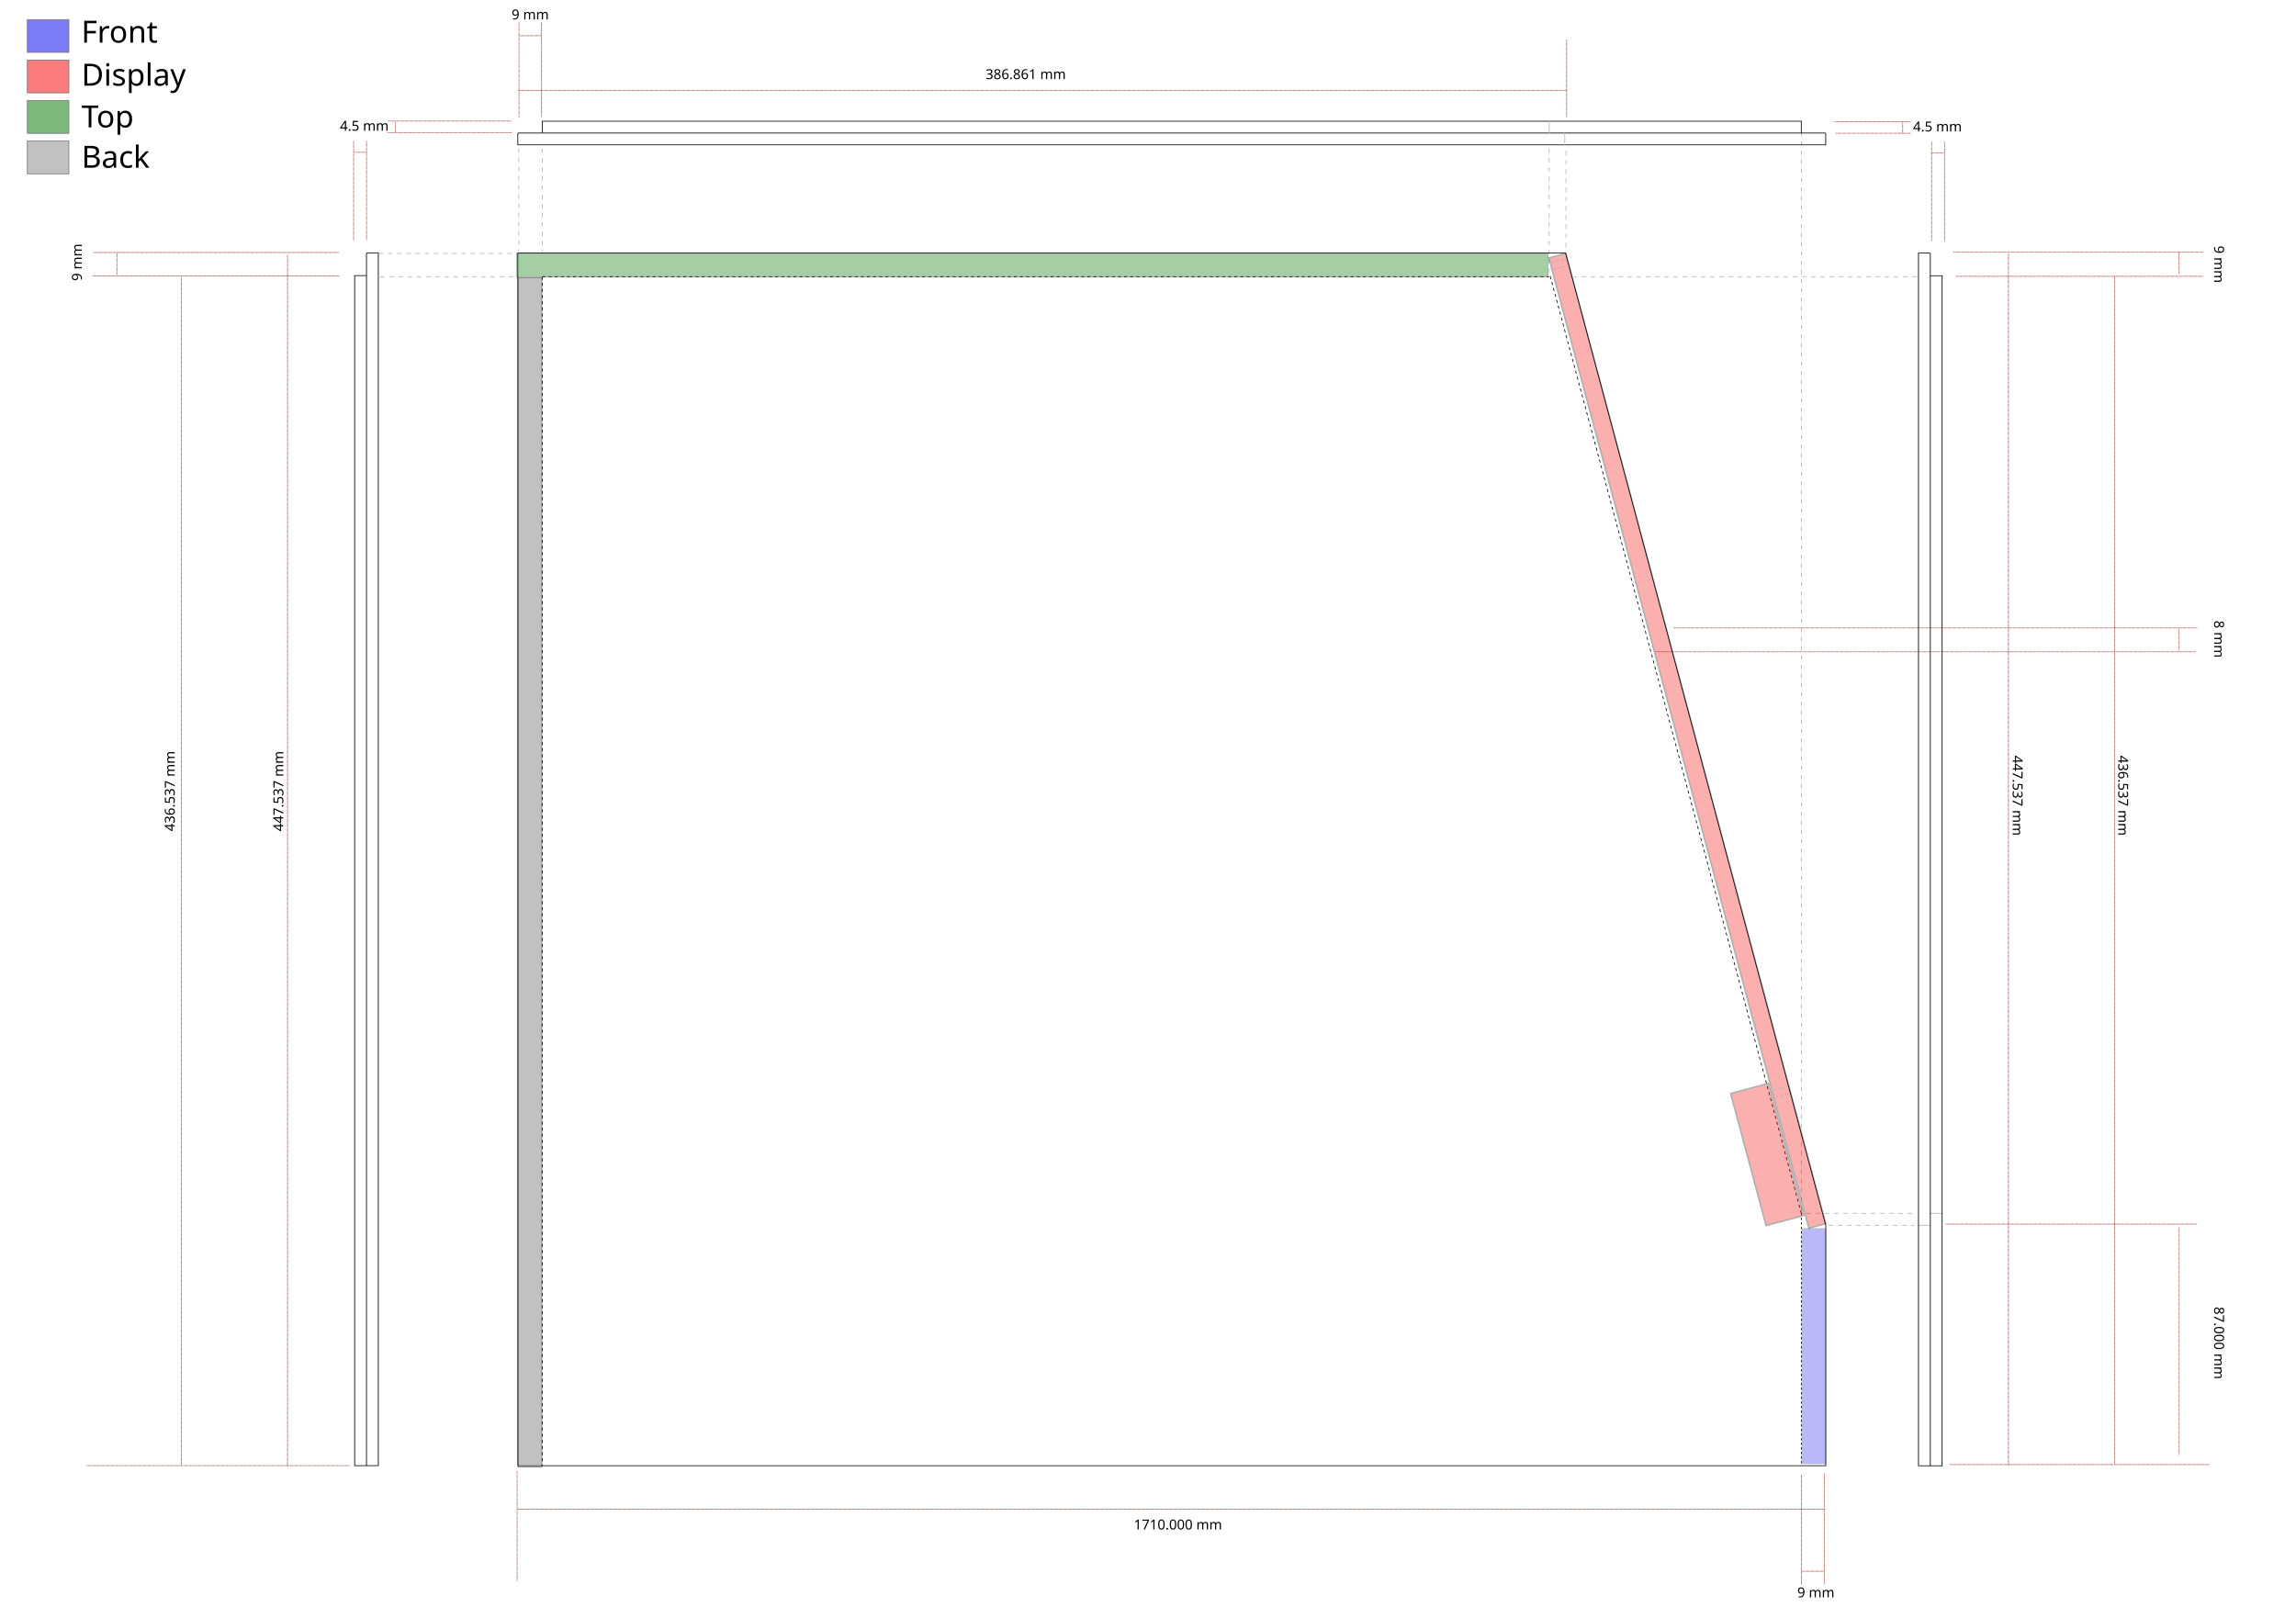
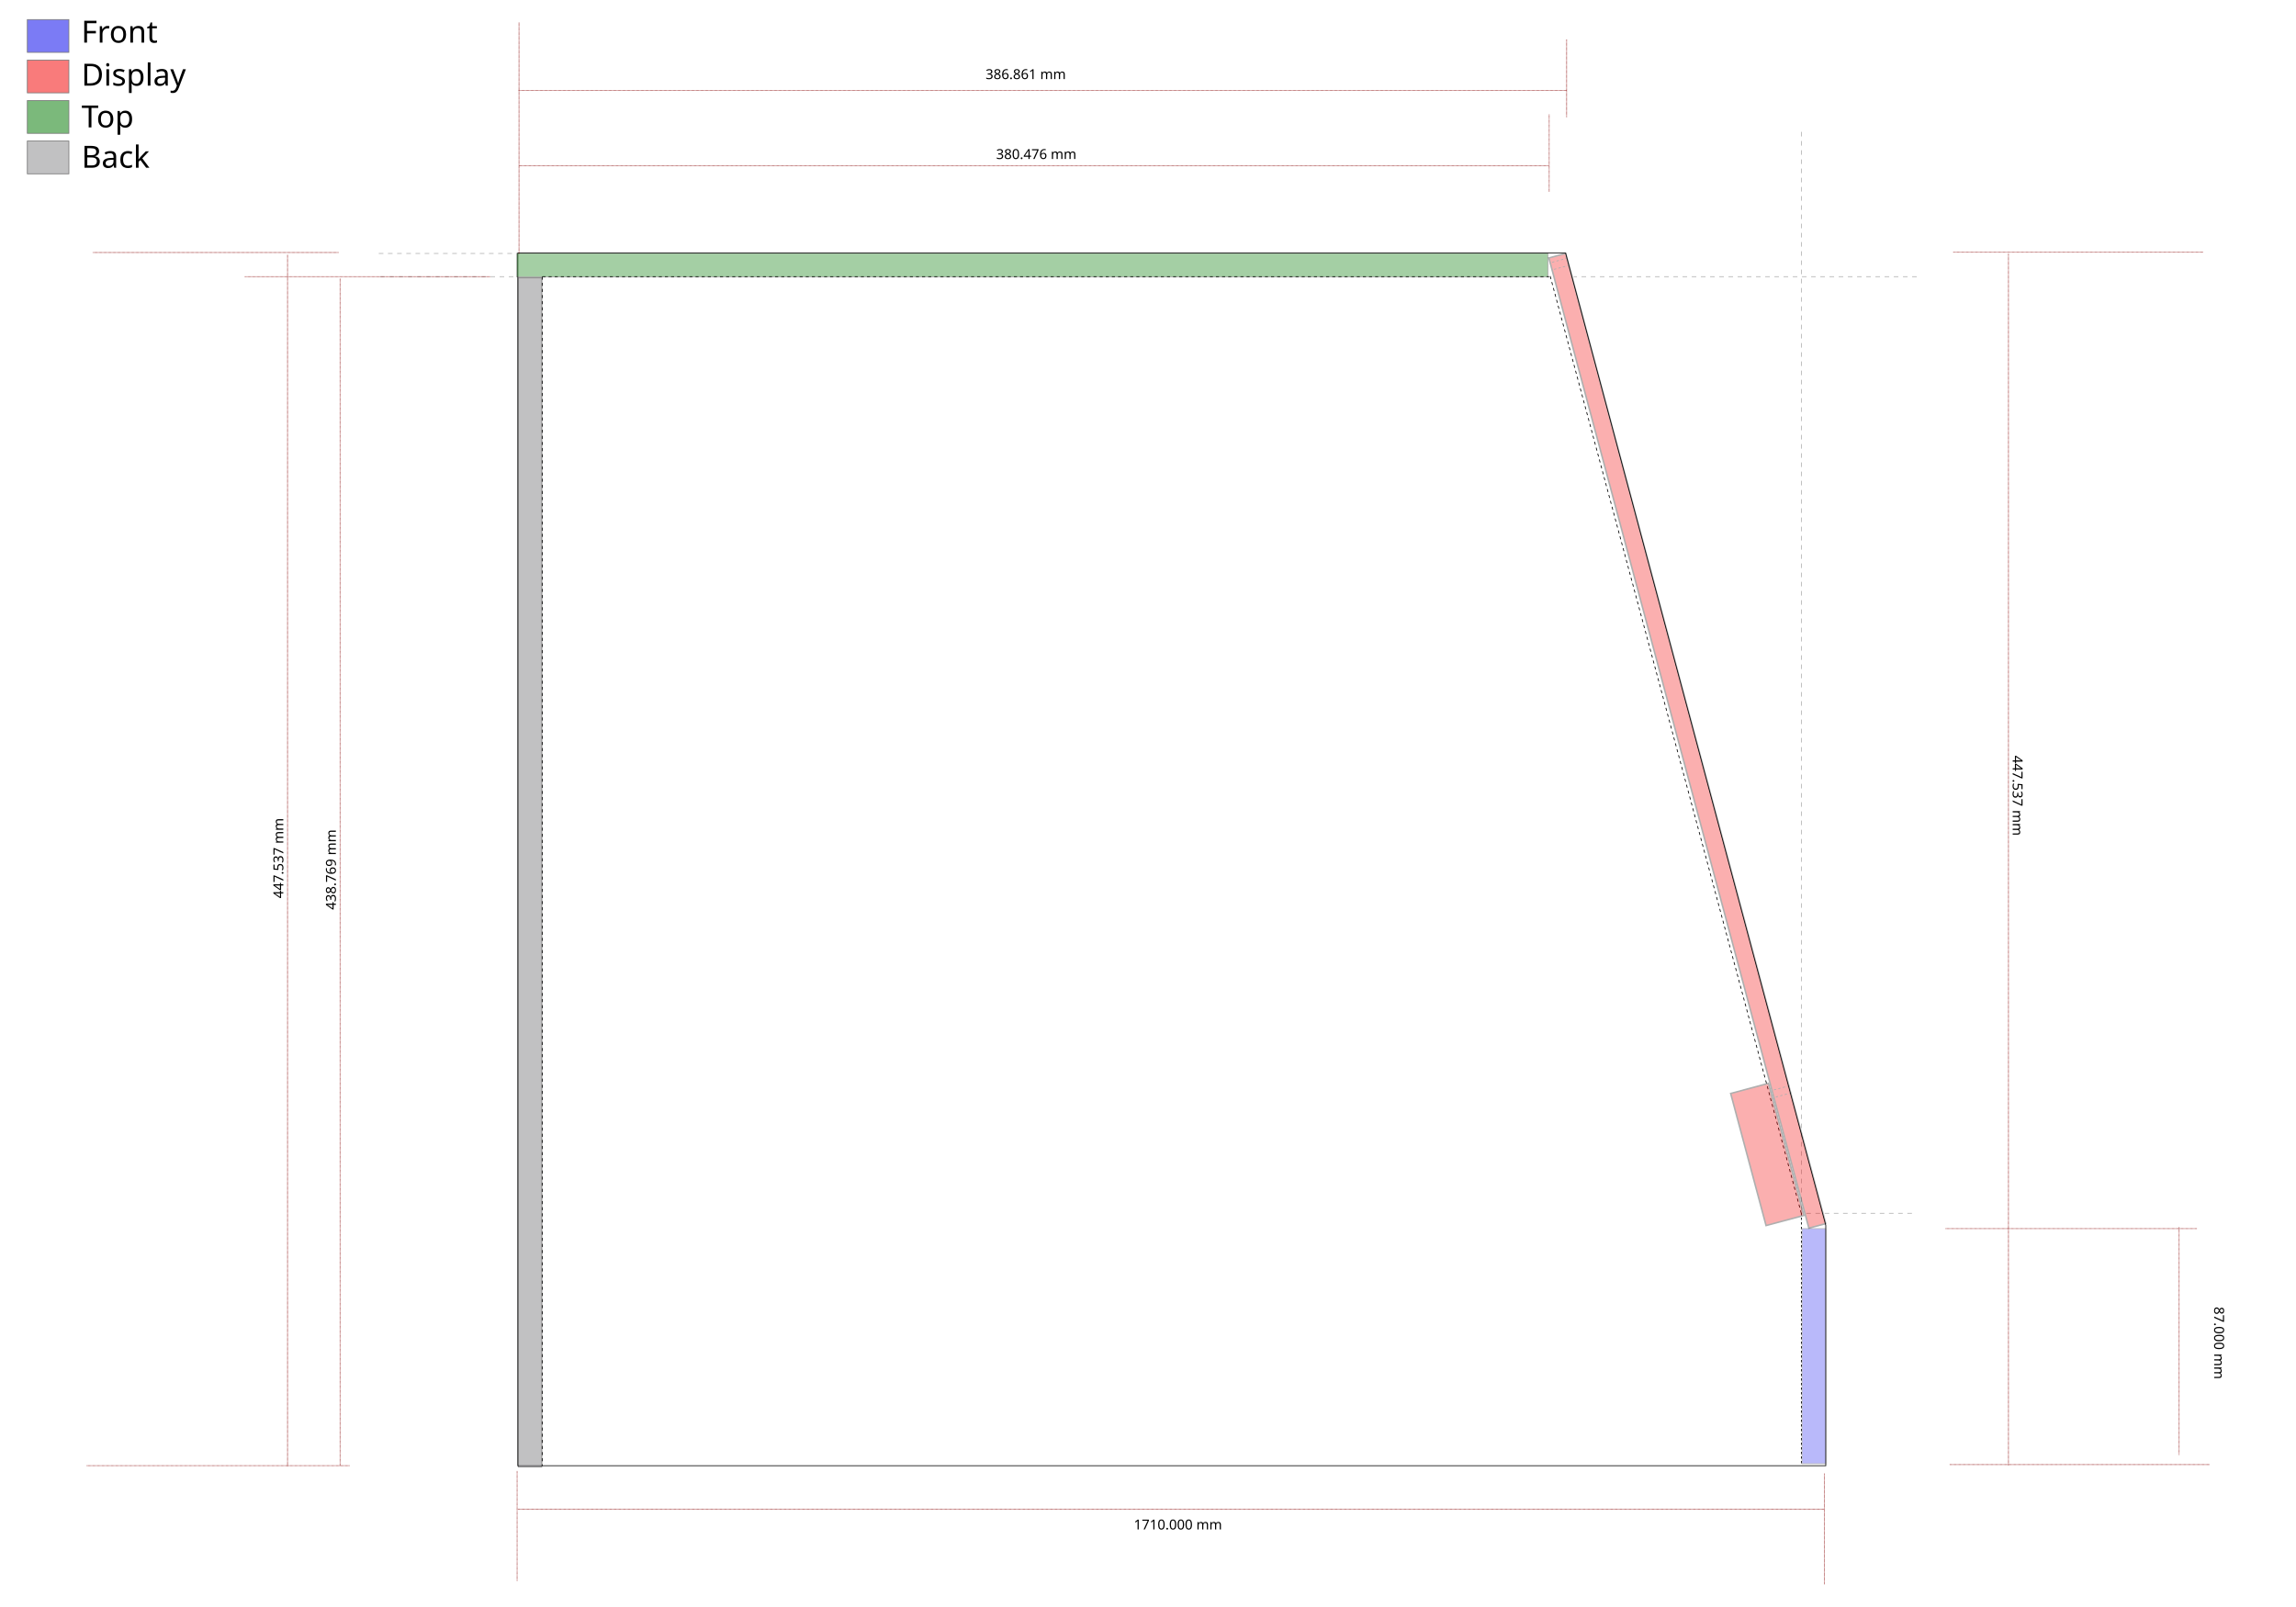
<svg xmlns="http://www.w3.org/2000/svg" width="3000" height="2100" id="svg2" version="1.1">
  <defs id="defs4" />
  <g id="layer1" transform="translate(462.1748,1137.92)">
    <path style="fill:none;stroke:#b3b3b3;stroke-width:1;stroke-linecap:butt;stroke-linejoin:miter;stroke-miterlimit:4;stroke-opacity:1;stroke-dasharray:6, 6;stroke-dashoffset:0" d="m 1891.523,-965.617 0,1411.888" id="path3864-3" />
-     <g id="g4089" transform="translate(462.9112,-184.0195)">
-       <path id="path3884-4" d="m -248.498,-780.055 1708.922,0" style="fill:none;stroke:#000000;stroke-width:1px;stroke-linecap:butt;stroke-linejoin:miter;stroke-opacity:1" />
-       <path id="rect3862-9-5-1" d="m 1428.531,-780.536 0,-14.961 -1645.125,0 0,14.961 m -31.906,0.999 0,14.93 1708.938,0 0,-14.93" style="fill:none;stroke:#000000;stroke-width:1;stroke-linecap:round;stroke-miterlimit:4;stroke-opacity:1;stroke-dasharray:none;stroke-dashoffset:0" />
-     </g>
-     <path style="fill:none;stroke:#b3b3b3;stroke-width:1;stroke-linecap:butt;stroke-linejoin:miter;stroke-miterlimit:4;stroke-opacity:1;stroke-dasharray:6, 6;stroke-dashoffset:0" d="m 1562.003,-943.38 0,165.126" id="path3864-3-3" />
-     <path style="fill:none;stroke:#b3b3b3;stroke-width:1px;stroke-linecap:butt;stroke-linejoin:miter;stroke-opacity:1" d="m 1562.003,-963.705 0,-16.683" id="path3888-3" />
-     <path style="fill:none;stroke:#b3b3b3;stroke-width:1;stroke-linecap:butt;stroke-linejoin:miter;stroke-miterlimit:4;stroke-opacity:1;stroke-dasharray:6, 6;stroke-dashoffset:0" d="m 246.306,-943.38 0,134.17" id="path3864-3-3-4" />
    <path style="fill:none;stroke:#000000;stroke-width:1;stroke-miterlimit:4" d="m 214.414,-807.201 1369.01,0 339.99,1270.604 0,314.026 -1709,0 z" id="rect3010" />
    <path style="fill:none;stroke:#000000;stroke-width:1;stroke-linecap:butt;stroke-linejoin:miter;stroke-miterlimit:4;stroke-opacity:1;stroke-dasharray:4, 4;stroke-dashoffset:0" d="m 246.615,-776.384 1315.388,0" id="path3793" />
    <path style="fill:none;stroke:#000000;stroke-width:1;stroke-linecap:butt;stroke-linejoin:miter;stroke-miterlimit:4;stroke-opacity:1;stroke-dasharray:4, 4;stroke-dashoffset:0" d="M 1563.353,-777.025 1892.196,450.441" id="path3793-5" />
    <path style="fill:none;stroke:#000000;stroke-width:1;stroke-linecap:butt;stroke-linejoin:miter;stroke-miterlimit:4;stroke-opacity:1;stroke-dasharray:3, 3;stroke-dashoffset:0" d="m 1891.523,447.271 0,330" id="path3864" />
-     <path style="fill:none;stroke:#b3b3b3;stroke-width:1px;stroke-linecap:butt;stroke-linejoin:miter;stroke-opacity:1" d="m 2044.563,463.307 16.086,0" id="path3886" />
-     <path style="fill:none;stroke:#b3b3b3;stroke-width:1px;stroke-linecap:butt;stroke-linejoin:miter;stroke-opacity:1" d="m 2059.802,447.628 16.683,0" id="path3888" />
    <path style="fill:none;stroke:#b3b3b3;stroke-width:1;stroke-linecap:butt;stroke-linejoin:miter;stroke-miterlimit:4;stroke-opacity:1;stroke-dasharray:6, 6;stroke-dashoffset:0" d="m 1897.981,447.628 141.177,0" id="path3888-2" />
-     <path style="fill:none;stroke:#b3b3b3;stroke-width:1;stroke-linecap:butt;stroke-linejoin:miter;stroke-miterlimit:4;stroke-opacity:1;stroke-dasharray:6, 6;stroke-dashoffset:0" d="m 1927.207,463.307 111.952,0" id="path3888-2-7" />
-     <g transform="matrix(0,-0.9273049,-1,0,1279.957,547.0689)" id="g4089-1">
-       <path id="path3884-4-3" d="m -248.498,-780.055 1708.922,0" style="fill:none;stroke:#000000;stroke-width:1.038px;stroke-linecap:butt;stroke-linejoin:miter;stroke-opacity:1" />
-       <path id="rect3862-9-5-1-8" d="m 1428.531,-780.536 0,-14.961 -1677.092,0 0.06,15.96 0,14.93 1708.938,0 0,-14.93" style="fill:none;stroke:#000000;stroke-width:1.038;stroke-linecap:round;stroke-miterlimit:4;stroke-opacity:1;stroke-dasharray:none;stroke-dashoffset:0" />
-     </g>
    <path style="fill:none;stroke:#b3b3b3;stroke-width:1;stroke-linecap:butt;stroke-linejoin:miter;stroke-miterlimit:4;stroke-opacity:1;stroke-dasharray:6, 6;stroke-dashoffset:0" d="m 2042.282,-776.384 -448.321,0" id="path3864-3-3-7" />
    <path style="fill:none;stroke:#000000;stroke-width:1;stroke-linecap:butt;stroke-linejoin:miter;stroke-miterlimit:4;stroke-opacity:1;stroke-dasharray:4, 4;stroke-dashoffset:0" d="m 246.302,-776.384 0,1553.693" id="path3793-6" />
-     <g transform="matrix(0,-0.9273049,1,0,796.7328,546.9376)" id="g4089-1-7">
-       <path id="path3884-4-3-9" d="m -248.498,-780.055 1708.922,0" style="fill:none;stroke:#000000;stroke-width:1.038px;stroke-linecap:butt;stroke-linejoin:miter;stroke-opacity:1" />
-       <path id="rect3862-9-5-1-8-3" d="m 1428.531,-780.536 0,-14.961 -1677.092,0 0.06,15.96 0,14.93 1708.938,0 0,-14.93" style="fill:none;stroke:#000000;stroke-width:1.038;stroke-linecap:round;stroke-miterlimit:4;stroke-opacity:1;stroke-dasharray:none;stroke-dashoffset:0" />
-     </g>
    <path style="fill:#808000;stroke:#860000;stroke-width:1;stroke-linecap:butt;stroke-linejoin:miter;stroke-miterlimit:4;stroke-opacity:1;stroke-dasharray:0.5, 0.5;stroke-dashoffset:0" d="m -5.478,777.347 c -343.83,0 -343.83,0 -343.83,0" id="path3044-1" />
    <path style="fill:#808000;stroke:#860000;stroke-width:1;stroke-linecap:butt;stroke-linejoin:miter;stroke-miterlimit:4;stroke-opacity:1;stroke-dasharray:0.5, 0.5;stroke-dashoffset:0" d="m -86.463,778.093 c 0,-1583.276 0,-1583.276 0,-1583.276" id="path3044-1-7" />
-     <text xml:space="preserve" style="font-size:18px;font-style:normal;font-weight:normal;line-height:125%;letter-spacing:0px;word-spacing:0px;fill:#000000;fill-opacity:1;stroke:none;font-family:Sans;-inkscape-font-specification:Sans" x="51.56" y="-92.013" id="text3852" transform="matrix(0,-1,1,0,0,0)">
-       <tspan id="tspan3854" x="51.56" y="-92.013">447.537 mm</tspan>
+     <text xml:space="preserve" style="font-size:18px;font-style:normal;font-weight:normal;line-height:125%;letter-spacing:0px;word-spacing:0px;fill:#000000;fill-opacity:1;stroke:none;font-family:Sans;-inkscape-font-specification:Sans" x="-36.043" y="-92.013" id="text3852" transform="matrix(0,-1,1,0,0,0)">
+       <tspan id="tspan3854" x="-36.043" y="-92.013">447.537 mm</tspan>
    </text>
    <path style="fill:none;stroke:#b3b3b3;stroke-width:1;stroke-linecap:butt;stroke-linejoin:miter;stroke-miterlimit:4;stroke-opacity:1;stroke-dasharray:6, 6;stroke-dashoffset:0" d="m 208.618,-776.384 -174.426,0" id="path3864-3-3-4-1" />
    <path style="fill:#808000;stroke:#860000;stroke-width:1;stroke-linecap:butt;stroke-linejoin:miter;stroke-miterlimit:4;stroke-opacity:1;stroke-dasharray:0.5, 0.5;stroke-dashoffset:0" d="m -20.007,-807.949 c -321.084,0 -321.084,0 -321.084,0" id="path3044" />
-     <path style="fill:#808000;stroke:#860000;stroke-width:1;stroke-linecap:butt;stroke-linejoin:miter;stroke-miterlimit:4;stroke-opacity:1;stroke-dasharray:0.5, 0.5;stroke-dashoffset:0" d="m -19.32,-777.433 c -321.463,0 -321.463,0 -321.463,0" id="path3044-4" />
-     <path style="fill:#808000;stroke:#860000;stroke-width:1;stroke-linecap:butt;stroke-linejoin:miter;stroke-miterlimit:4;stroke-opacity:1;stroke-dasharray:0.5, 0.5;stroke-dashoffset:0" d="m -309.426,-778.951 c 0,-28.325 0,-28.325 0,-28.325" id="path3044-0" />
-     <text xml:space="preserve" style="font-size:18px;font-style:normal;font-weight:normal;line-height:125%;letter-spacing:0px;word-spacing:0px;fill:#000000;fill-opacity:1;stroke:none;font-family:Sans;-inkscape-font-specification:Sans" x="770.811" y="-355.289" id="text3952" transform="matrix(0,-1,1,0,0,0)">
-       <tspan id="tspan3954" x="770.811" y="-355.289">9 mm</tspan>
-     </text>
-     <path style="fill:#000386;fill-opacity:1;stroke:#860000;stroke-width:1;stroke-linecap:butt;stroke-linejoin:miter;stroke-miterlimit:4;stroke-opacity:1;stroke-dasharray:0.5, 0.5;stroke-dashoffset:0" d="m 245.393,-985.269 c 0,-123.571 0,-123.571 0,-123.571" id="path3044-2" />
-     <path style="fill:#808000;stroke:#860000;stroke-width:1;stroke-linecap:butt;stroke-linejoin:miter;stroke-miterlimit:4;stroke-opacity:1;stroke-dasharray:0.5, 0.5;stroke-dashoffset:0" d="m 215.969,-984.213 c 0,-124.529 0,-124.529 0,-124.529" id="path3044-4-4" />
-     <path style="fill:#808000;stroke:#860000;stroke-width:1;stroke-linecap:butt;stroke-linejoin:miter;stroke-miterlimit:4;stroke-opacity:1;stroke-dasharray:0.5, 0.5;stroke-dashoffset:0" d="m 216.416,-1091.222 c 28.325,0 28.325,0 28.325,0" id="path3044-0-5" />
-     <text xml:space="preserve" style="font-size:18px;font-style:normal;font-weight:normal;line-height:125%;letter-spacing:0px;word-spacing:0px;fill:#000000;fill-opacity:1;stroke:none;font-family:Sans;-inkscape-font-specification:Sans" x="206.305" y="-1112.568" id="text3952-5">
-       <tspan id="tspan3954-1" x="206.305" y="-1112.568">9 mm</tspan>
-     </text>
-     <path style="fill:none;stroke:#860000;stroke-width:1;stroke-miterlimit:4;stroke-opacity:1;stroke-dasharray:0.5, 0.5;stroke-dashoffset:0" d="m -0.14,-823.87 0,-130.079" id="path4232" />
-     <path style="fill:none;stroke:#860000;stroke-width:1;stroke-miterlimit:4;stroke-opacity:1;stroke-dasharray:0.5, 0.5;stroke-dashoffset:0" d="m 16.771,-824.138 0,-129.613" id="path4232-8" />
-     <path style="fill:none;stroke:#860000;stroke-width:1;stroke-miterlimit:4;stroke-opacity:1;stroke-dasharray:0.5, 0.5;stroke-dashoffset:0" d="m 206.314,-964.719 -162.383,0 0,0" id="path4256" />
-     <path style="fill:none;stroke:#860000;stroke-width:1;stroke-miterlimit:4;stroke-opacity:1;stroke-dasharray:0.5, 0.5;stroke-dashoffset:0" d="m 205.672,-979.719 -161.287,0" id="path4258" />
-     <path style="fill:#808000;stroke:#860000;stroke-width:1;stroke-linecap:butt;stroke-linejoin:miter;stroke-miterlimit:4;stroke-opacity:1;stroke-dasharray:0.5, 0.5;stroke-dashoffset:0" d="m 0.655,-938.868 c 16.189,0 16.189,0 16.189,0" id="path3044-0-5-5" />
-     <path style="fill:#808000;stroke:#860000;stroke-width:1;stroke-linecap:butt;stroke-linejoin:miter;stroke-miterlimit:4;stroke-opacity:1;stroke-dasharray:0.5, 0.5;stroke-dashoffset:0" d="m 54.597,-978.593 c 0,13.727 0,13.727 0,13.727" id="path3044-0-5-5-7" />
-     <text xml:space="preserve" style="font-size:18px;font-style:normal;font-weight:normal;line-height:125%;letter-spacing:0px;word-spacing:0px;fill:#000000;fill-opacity:1;stroke:none;font-family:Sans;-inkscape-font-specification:Sans" x="-18.051" y="-967.106" id="text3952-5-6">
-       <tspan id="tspan3954-1-1" x="-18.051" y="-967.106">4.5 mm</tspan>
-     </text>
-     <path style="fill:#808000;stroke:#860000;stroke-width:1;stroke-linecap:butt;stroke-linejoin:miter;stroke-miterlimit:4;stroke-opacity:1;stroke-dasharray:0.5, 0.5;stroke-dashoffset:0" d="m -225.14,776.222 c 0,-1552.232 0,-1552.232 0,-1552.232" id="path3044-1-7-8" />
-     <text xml:space="preserve" style="font-size:18px;font-style:normal;font-weight:normal;line-height:125%;letter-spacing:0px;word-spacing:0px;fill:#000000;fill-opacity:1;stroke:none;font-family:Sans;-inkscape-font-specification:Sans" x="51.56" y="-233.928" id="text3852-9" transform="matrix(0,-1,1,0,0,0)">
-       <tspan id="tspan3854-2" x="51.56" y="-233.928">436.537 mm</tspan>
-     </text>
+     <path style="fill:#808000;stroke:#860000;stroke-width:1;stroke-linecap:butt;stroke-linejoin:miter;stroke-miterlimit:4;stroke-opacity:1;stroke-dasharray:0.5, 0.5;stroke-dashoffset:0" d="m 215.969,-806.352 c 0,-302.389 0,-302.389 0,-302.389" id="path3044-4-4" />
    <path style="fill:#808000;stroke:#860000;stroke-width:1;stroke-linecap:butt;stroke-linejoin:miter;stroke-miterlimit:4;stroke-opacity:1;stroke-dasharray:0.5, 0.5;stroke-dashoffset:0" d="m 2085.34,775.952 c 339.618,0 339.618,0 339.618,0" id="path3044-1-2" />
    <path style="fill:#808000;stroke:#860000;stroke-width:1;stroke-linecap:butt;stroke-linejoin:miter;stroke-miterlimit:4;stroke-opacity:1;stroke-dasharray:0.5, 0.5;stroke-dashoffset:0" d="m 2162.114,776.698 c 0,-1583.276 0,-1583.276 0,-1583.276" id="path3044-1-7-7" />
    <text xml:space="preserve" style="font-size:18px;font-style:normal;font-weight:normal;line-height:125%;letter-spacing:0px;word-spacing:0px;fill:#000000;fill-opacity:1;stroke:none;font-family:Sans;-inkscape-font-specification:Sans" x="-150.735" y="-2167.663" id="text3852-7" transform="matrix(0,1,-1,0,0,0)">
      <tspan id="tspan3854-9" x="-150.735" y="-2167.663">447.537 mm</tspan>
    </text>
    <path style="fill:#808000;stroke:#860000;stroke-width:1;stroke-linecap:butt;stroke-linejoin:miter;stroke-miterlimit:4;stroke-opacity:1;stroke-dasharray:0.5, 0.5;stroke-dashoffset:0" d="m 2089.998,-808.334 c 326.752,0 326.752,0 326.752,0" id="path3044-6" />
-     <path style="fill:#808000;stroke:#860000;stroke-width:1;stroke-linecap:butt;stroke-linejoin:miter;stroke-miterlimit:4;stroke-opacity:1;stroke-dasharray:0.5, 0.5;stroke-dashoffset:0" d="m 2093.624,-776.828 c 322.809,0 322.809,0 322.809,0" id="path3044-4-5" />
-     <path style="fill:#808000;stroke:#860000;stroke-width:1;stroke-linecap:butt;stroke-linejoin:miter;stroke-miterlimit:4;stroke-opacity:1;stroke-dasharray:0.5, 0.5;stroke-dashoffset:0" d="m 2385.076,-780.346 c 0,-28.325 0,-28.325 0,-28.325" id="path3044-0-0" />
-     <text xml:space="preserve" style="font-size:18px;font-style:normal;font-weight:normal;line-height:125%;letter-spacing:0px;word-spacing:0px;fill:#000000;fill-opacity:1;stroke:none;font-family:Sans;-inkscape-font-specification:Sans" x="-816.811" y="-2430.939" id="text3952-2" transform="matrix(0,1,-1,0,0,0)">
-       <tspan id="tspan3954-8" x="-816.811" y="-2430.939">9 mm</tspan>
-     </text>
-     <path style="fill:#808000;stroke:#860000;stroke-width:1;stroke-linecap:butt;stroke-linejoin:miter;stroke-miterlimit:4;stroke-opacity:1;stroke-dasharray:0.5, 0.5;stroke-dashoffset:0" d="m 2300.79,774.827 c 0,-1552.232 0,-1552.232 0,-1552.232" id="path3044-1-7-8-6" />
-     <text xml:space="preserve" style="font-size:18px;font-style:normal;font-weight:normal;line-height:125%;letter-spacing:0px;word-spacing:0px;fill:#000000;fill-opacity:1;stroke:none;font-family:Sans;-inkscape-font-specification:Sans" x="-150.735" y="-2305.579" id="text3852-9-0" transform="matrix(0,1,-1,0,0,0)">
-       <tspan id="tspan3854-2-2" x="-150.735" y="-2305.579">436.537 mm</tspan>
-     </text>
-     <path style="fill:#808000;stroke:#860000;stroke-width:1;stroke-linecap:butt;stroke-linejoin:miter;stroke-miterlimit:4;stroke-opacity:1;stroke-dasharray:0.5, 0.5;stroke-dashoffset:0" d="m 1891.745,789.428 c 0,143.578 0,143.578 0,143.578" id="path3044-2-4" />
    <path style="fill:#808000;stroke:#860000;stroke-width:1;stroke-linecap:butt;stroke-linejoin:miter;stroke-miterlimit:4;stroke-opacity:1;stroke-dasharray:0.5, 0.5;stroke-dashoffset:0" d="m 1921.526,787.728 c 0,145.101 0,145.101 0,145.101" id="path3044-4-4-8" />
-     <path style="fill:#808000;stroke:#860000;stroke-width:1;stroke-linecap:butt;stroke-linejoin:miter;stroke-miterlimit:4;stroke-opacity:1;stroke-dasharray:0.5, 0.5;stroke-dashoffset:0" d="m 1920.723,915.381 c -28.325,0 -28.325,0 -28.325,0" id="path3044-0-5-6" />
-     <text xml:space="preserve" style="font-size:18px;font-style:normal;font-weight:normal;line-height:125%;letter-spacing:0px;word-spacing:0px;fill:#000000;fill-opacity:1;stroke:none;font-family:Sans;-inkscape-font-specification:Sans" x="1886.229" y="949.445" id="text3952-5-5">
-       <tspan id="tspan3954-1-0" x="1886.229" y="949.445">9 mm</tspan>
-     </text>
-     <path style="fill:#808000;stroke:#860000;stroke-width:1;stroke-linecap:butt;stroke-linejoin:miter;stroke-miterlimit:4;stroke-opacity:1;stroke-dasharray:0.5, 0.5;stroke-dashoffset:0" d="m 1724.225,-317.371 c 684.296,0 684.296,0 684.296,0" id="path3044-6-9" />
-     <path style="fill:#808000;stroke:#860000;stroke-width:1;stroke-linecap:butt;stroke-linejoin:miter;stroke-miterlimit:4;stroke-opacity:1;stroke-dasharray:0.5, 0.5;stroke-dashoffset:0" d="m 1700.611,-286.179 c 706.721,0 706.721,0 706.721,0" id="path3044-6-9-0" />
-     <path style="fill:#808000;stroke:#860000;stroke-width:1;stroke-linecap:butt;stroke-linejoin:miter;stroke-miterlimit:4;stroke-opacity:1;stroke-dasharray:0.5, 0.5;stroke-dashoffset:0" d="m 2385.076,-287.699 c 0,-28.325 0,-28.325 0,-28.325" id="path3044-0-0-0" />
-     <text xml:space="preserve" style="font-size:18px;font-style:normal;font-weight:normal;line-height:125%;letter-spacing:0px;word-spacing:0px;fill:#000000;fill-opacity:1;stroke:none;font-family:Sans;-inkscape-font-specification:Sans" x="-327.021" y="-2430.939" id="text3952-2-6" transform="matrix(0,1,-1,0,0,0)">
-       <tspan id="tspan3954-8-1" x="-327.021" y="-2430.939">8 mm</tspan>
-     </text>
    <path style="fill:#808000;stroke:#860000;stroke-width:1;stroke-linecap:butt;stroke-linejoin:miter;stroke-miterlimit:4;stroke-opacity:1;stroke-dasharray:0.5, 0.5;stroke-dashoffset:0" d="m 214.55,834.203 c 1706.472,0 1706.472,0 1706.472,0" id="path3044-1-7-8-3" />
    <path style="fill:#808000;stroke:#860000;stroke-width:1;stroke-linecap:butt;stroke-linejoin:miter;stroke-miterlimit:4;stroke-opacity:1;stroke-dasharray:0.5, 0.5;stroke-dashoffset:0" d="m 213.495,784.414 c 0,143.578 0,143.578 0,143.578" id="path3044-2-4-8" />
-     <path style="fill:none;stroke:#860000;stroke-width:1;stroke-miterlimit:4;stroke-opacity:1;stroke-dasharray:0.5, 0.5;stroke-dashoffset:0" d="m 2078.639,-822.937 0,-130.079" id="path4232-9" />
-     <path style="fill:none;stroke:#860000;stroke-width:1;stroke-miterlimit:4;stroke-opacity:1;stroke-dasharray:0.5, 0.5;stroke-dashoffset:0" d="m 2061.728,-823.205 0,-129.613" id="path4232-8-3" />
-     <path style="fill:none;stroke:#860000;stroke-width:1;stroke-miterlimit:4;stroke-opacity:1;stroke-dasharray:0.5, 0.5;stroke-dashoffset:0" d="m 1936.274,-963.787 98.294,0 0,0" id="path4256-4" />
-     <path style="fill:none;stroke:#860000;stroke-width:1;stroke-miterlimit:4;stroke-opacity:1;stroke-dasharray:0.5, 0.5;stroke-dashoffset:0" d="m 1934.768,-978.787 99.346,0" id="path4258-4" />
-     <path style="fill:#808000;stroke:#860000;stroke-width:1;stroke-linecap:butt;stroke-linejoin:miter;stroke-miterlimit:4;stroke-opacity:1;stroke-dasharray:0.5, 0.5;stroke-dashoffset:0" d="m 2077.843,-937.935 c -16.189,0 -16.189,0 -16.189,0" id="path3044-0-5-5-6" />
-     <path style="fill:#808000;stroke:#860000;stroke-width:1;stroke-linecap:butt;stroke-linejoin:miter;stroke-miterlimit:4;stroke-opacity:1;stroke-dasharray:0.5, 0.5;stroke-dashoffset:0" d="m 2023.902,-977.66 c 0,13.727 0,13.727 0,13.727" id="path3044-0-5-5-7-0" />
-     <text xml:space="preserve" style="font-size:18px;font-style:normal;font-weight:normal;line-height:125%;letter-spacing:0px;word-spacing:0px;fill:#000000;fill-opacity:1;stroke:none;font-family:Sans;-inkscape-font-specification:Sans" x="2037.451" y="-966.174" id="text3952-5-6-6">
-       <tspan id="tspan3954-1-1-6" x="2037.451" y="-966.174">4.5 mm</tspan>
-     </text>
    <text xml:space="preserve" style="font-size:18px;font-style:normal;font-weight:normal;line-height:125%;letter-spacing:0px;word-spacing:0px;fill:#000000;fill-opacity:1;stroke:none;font-family:Sans;-inkscape-font-specification:Sans" x="1019.326" y="860.76" id="text3852-1">
      <tspan id="tspan3854-8" x="1019.326" y="860.76">1710.000 mm</tspan>
    </text>
    <path style="fill:none;stroke:#860000;stroke-width:1;stroke-miterlimit:4;stroke-opacity:1;stroke-dasharray:0.5, 0.5;stroke-dashoffset:0" d="m 215.475,-1019.767 c 1369.767,0 1369.767,0 1369.767,0" id="path4741" />
    <text xml:space="preserve" style="font-size:18px;font-style:normal;font-weight:normal;line-height:125%;letter-spacing:0px;word-spacing:0px;fill:#000000;fill-opacity:1;stroke:none;font-family:Sans;-inkscape-font-specification:Sans" x="825.607" y="-1034.58" id="text4743">
      <tspan id="tspan4745" x="825.607" y="-1034.58">386.861 mm</tspan>
    </text>
    <path style="fill:#000386;fill-opacity:1;stroke:#860000;stroke-width:1;stroke-linecap:butt;stroke-linejoin:miter;stroke-miterlimit:4;stroke-opacity:1;stroke-dasharray:0.5, 0.5;stroke-dashoffset:0" d="m 1584.798,-985.029 c 0,-101.345 0,-101.345 0,-101.345" id="path3044-2-49" />
-     <path style="fill:#808000;stroke:#860000;stroke-width:1;stroke-linecap:butt;stroke-linejoin:miter;stroke-miterlimit:4;stroke-opacity:1;stroke-dasharray:0.5, 0.5;stroke-dashoffset:0" d="m 2079.803,461.71 c 328.685,0 328.685,0 328.685,0" id="path3044-6-9-0-6" />
+     <path style="fill:#808000;stroke:#860000;stroke-width:1;stroke-linecap:butt;stroke-linejoin:miter;stroke-miterlimit:4;stroke-opacity:1;stroke-dasharray:0.5, 0.5;stroke-dashoffset:0" d="m 2079.803,467.589 c 328.685,0 328.685,0 328.685,0" id="path3044-6-9-0-6" />
    <path style="fill:#808000;stroke:#860000;stroke-width:1;stroke-linecap:butt;stroke-linejoin:miter;stroke-miterlimit:4;stroke-opacity:1;stroke-dasharray:0.5, 0.5;stroke-dashoffset:0" d="m 2385.076,465.891 c 0,297.304 0,297.304 0,297.304" id="path3044-6-9-0-6-3" />
    <text xml:space="preserve" style="font-size:18px;font-style:normal;font-weight:normal;line-height:125%;letter-spacing:0px;word-spacing:0px;fill:#000000;fill-opacity:1;stroke:none;font-family:Sans;-inkscape-font-specification:Sans" x="569.714" y="-2430.939" id="text3952-2-6-7" transform="matrix(0,1,-1,0,0,0)">
      <tspan id="tspan3954-8-1-8" x="569.714" y="-2430.939">87.000 mm</tspan>
    </text>
-     <path style="fill:none;stroke:#b3b3b3;stroke-width:1;stroke-linecap:butt;stroke-linejoin:miter;stroke-miterlimit:4;stroke-opacity:1;stroke-dasharray:6, 6;stroke-dashoffset:0" d="m 1583.97,-940.806 0,131.136" id="path3864-3-3-8" />
-     <path style="fill:none;stroke:#b3b3b3;stroke-width:1px;stroke-linecap:butt;stroke-linejoin:miter;stroke-opacity:1" d="m 1582.374,-947.859 0,-16.683" id="path3888-3-2" />
-     <path style="fill:none;stroke:#b3b3b3;stroke-width:1;stroke-linecap:butt;stroke-linejoin:miter;stroke-miterlimit:4;stroke-opacity:1;stroke-dasharray:6, 6;stroke-dashoffset:0" d="m 215.617,-943.947 0,134.17" id="path3864-3-3-4-9" />
    <path style="fill:none;stroke:#b3b3b3;stroke-width:1;stroke-linecap:butt;stroke-linejoin:miter;stroke-miterlimit:4;stroke-opacity:1;stroke-dasharray:6, 6;stroke-dashoffset:0" d="m 206.724,-806.698 -174.426,0" id="path3864-3-3-4-1-1" />
    <g id="g3955" transform="matrix(-0.9659258,0.258819,0.258819,0.9659258,2948.651,-541.567)" style="opacity:0.314;fill:#f30000;fill-opacity:1">
      <rect ry="0" rx="0" y="-609.46" x="1249.857" height="1312.567" width="22.803" id="rect2987-5" style="fill:#f30000;fill-opacity:1;stroke:#000000;stroke-width:2;stroke-linecap:round;stroke-miterlimit:4;stroke-opacity:1;stroke-dasharray:none;stroke-dashoffset:0" />
      <rect ry="0" rx="0" y="506.68" x="1274.66" height="178.709" width="51.15" id="rect2987-5-7" style="fill:#f30000;fill-opacity:1;stroke:#000000;stroke-width:2;stroke-linecap:round;stroke-miterlimit:4;stroke-opacity:1;stroke-dasharray:none;stroke-dashoffset:0" />
      <g id="g3927" style="fill:#f30000;fill-opacity:1">
        <path style="fill:#f30000;fill-opacity:1;stroke:#000000;stroke-width:1;stroke-linecap:butt;stroke-linejoin:miter;stroke-miterlimit:4;stroke-opacity:1;stroke-dasharray:3, 3;stroke-dashoffset:0" d="m 1249.047,-602.875 24.422,0" id="path3901" />
        <path style="fill:#f30000;fill-opacity:1;stroke:#000000;stroke-width:1;stroke-linecap:butt;stroke-linejoin:miter;stroke-miterlimit:4;stroke-opacity:1;stroke-dasharray:3, 3;stroke-dashoffset:0" d="m 1249.047,-593.245 24.422,0" id="path3901-6" />
      </g>
      <g id="g3927-5" transform="translate(1.05896e-5,1119.685)" style="fill:#f30000;fill-opacity:1">
        <path style="fill:#f30000;fill-opacity:1;stroke:#000000;stroke-width:1;stroke-linecap:butt;stroke-linejoin:miter;stroke-miterlimit:4;stroke-opacity:1;stroke-dasharray:3, 3;stroke-dashoffset:0" d="m 1249.047,-602.875 24.422,0" id="path3901-0" />
        <path style="fill:#f30000;fill-opacity:1;stroke:#000000;stroke-width:1;stroke-linecap:butt;stroke-linejoin:miter;stroke-miterlimit:4;stroke-opacity:1;stroke-dasharray:3, 3;stroke-dashoffset:0" d="m 1249.047,-593.245 24.422,0" id="path3901-6-2" />
      </g>
    </g>
    <rect style="fill:#0000ec;fill-opacity:1;stroke:#000000;stroke-width:1;stroke-linecap:round;stroke-miterlimit:4;stroke-opacity:1;stroke-dasharray:none;stroke-dashoffset:0;opacity:0.274" id="rect3862" width="30.89" height="307.268" x="1892.38" y="467.589" />
    <rect style="opacity:0.358;fill:#007800;fill-opacity:1;stroke:#000000;stroke-width:1;stroke-miterlimit:4;stroke-opacity:1;stroke-dasharray:none;stroke-dashoffset:0" id="rect4050" width="1347.143" height="30.89" x="-1560.24" y="775.999" transform="scale(-1,-1)" />
    <rect style="opacity:0.518;fill:#88878a;fill-opacity:1;stroke:#000000;stroke-width:1;stroke-linecap:round;stroke-miterlimit:4;stroke-opacity:1;stroke-dasharray:none;stroke-dashoffset:0" id="rect3862-1" width="30.89" height="1553.693" x="214.952" y="-774.767" />
    <rect style="opacity:0.518;fill:#0000ec;fill-opacity:1;stroke:#000000;stroke-width:0.999;stroke-miterlimit:4;stroke-opacity:1;stroke-dasharray:none" id="rect3992" width="54.286" height="42.857" x="-426.461" y="-1112.349" />
    <rect style="opacity:0.518;fill:#f30000;fill-opacity:1;stroke:#000000;stroke-width:0.999;stroke-miterlimit:4;stroke-opacity:1;stroke-dasharray:none" id="rect3992-7" width="54.286" height="42.857" x="-426.461" y="-1059.444" />
    <rect style="opacity:0.518;fill:#007800;fill-opacity:1;stroke:#000000;stroke-width:0.999;stroke-miterlimit:4;stroke-opacity:1;stroke-dasharray:none" id="rect3992-7-4" width="54.286" height="42.857" x="-426.461" y="-1006.54" />
    <rect style="opacity:0.518;fill:#88878a;fill-opacity:1;stroke:#000000;stroke-width:0.999;stroke-miterlimit:4;stroke-opacity:1;stroke-dasharray:none" id="rect3992-7-4-0" width="54.286" height="42.857" x="-426.461" y="-953.635" />
    <text xml:space="preserve" style="font-size:40px;font-style:normal;font-weight:normal;line-height:125%;letter-spacing:0px;word-spacing:0px;fill:#000000;fill-opacity:1;stroke:none;font-family:Sans;-inkscape-font-specification:Sans" x="-355.962" y="-1082.206" id="text4083">
      <tspan id="tspan4085" x="-355.962" y="-1082.206">Front </tspan>
    </text>
    <text xml:space="preserve" style="font-size:40px;font-style:normal;font-weight:normal;line-height:125%;letter-spacing:0px;word-spacing:0px;fill:#000000;fill-opacity:1;stroke:none;font-family:Sans;-inkscape-font-specification:Sans" x="-355.767" y="-1025.981" id="text4083-9">
      <tspan id="tspan4085-4" x="-355.767" y="-1025.981">Display</tspan>
    </text>
    <text xml:space="preserve" style="font-size:18px;font-style:normal;font-weight:normal;line-height:125%;letter-spacing:0px;word-spacing:0px;fill:#000000;fill-opacity:1;stroke:none;font-family:Sans;-inkscape-font-specification:Sans" x="115" y="167.143" id="text4108" transform="translate(-462.1748,-1137.92)">
      <tspan id="tspan4110" x="115" y="167.143" />
    </text>
    <text xml:space="preserve" style="font-size:40px;font-style:normal;font-weight:normal;line-height:125%;letter-spacing:0px;word-spacing:0px;fill:#000000;fill-opacity:1;stroke:none;font-family:Sans;-inkscape-font-specification:Sans" x="-355.619" y="-971.464" id="text4083-9-8">
      <tspan id="tspan4085-4-8" x="-355.619" y="-971.464">Top</tspan>
    </text>
    <text xml:space="preserve" style="font-size:40px;font-style:normal;font-weight:normal;line-height:125%;letter-spacing:0px;word-spacing:0px;fill:#000000;fill-opacity:1;stroke:none;font-family:Sans;-inkscape-font-specification:Sans" x="-355.611" y="-918.722" id="text4083-9-8-2">
      <tspan id="tspan4085-4-8-4" x="-355.611" y="-918.722">Back</tspan>
    </text>
    <flowRoot xml:space="preserve" id="flowRoot4154" style="fill:black;stroke:none;stroke-opacity:1;stroke-width:1px;stroke-linejoin:miter;stroke-linecap:butt;fill-opacity:1;font-family:Sans;font-style:normal;font-weight:normal;font-size:18px;line-height:125%;letter-spacing:0px;word-spacing:0px;-inkscape-font-specification:Sans">
      <flowRegion id="flowRegion4156">
        <rect id="rect4158" width="191.429" height="224.286" x="91.429" y="6.429" />
      </flowRegion>
      <flowPara id="flowPara4160" />
    </flowRoot>
+     <path style="fill:none;stroke:#860000;stroke-width:1;stroke-miterlimit:4;stroke-opacity:1;stroke-dasharray:0.5, 0.5;stroke-dashoffset:0" d="m 215.96,-921.272 c 1345.499,0 1345.499,0 1345.499,0" id="path4741-0" />
+     <path style="fill:#000386;fill-opacity:1;stroke:#860000;stroke-width:1;stroke-linecap:butt;stroke-linejoin:miter;stroke-miterlimit:4;stroke-opacity:1;stroke-dasharray:0.5, 0.5;stroke-dashoffset:0" d="m 1562.003,-887.248 c 0,-101.345 0,-101.345 0,-101.345" id="path3044-2-49-9" />
+     <text xml:space="preserve" style="font-size:18px;font-style:normal;font-weight:normal;line-height:125%;letter-spacing:0px;word-spacing:0px;fill:#000000;fill-opacity:1;stroke:none;font-family:Sans;-inkscape-font-specification:Sans" x="839.402" y="-930.137" id="text4743-4">
+       <tspan id="tspan4745-8" x="839.402" y="-930.137">380.476 mm</tspan>
+     </text>
+     <path style="fill:#808000;stroke:#860000;stroke-width:1;stroke-linecap:butt;stroke-linejoin:miter;stroke-miterlimit:4;stroke-opacity:1;stroke-dasharray:0.5, 0.5;stroke-dashoffset:0" d="m 178.367,-776.384 c -321.084,0 -321.084,0 -321.084,0" id="path3044-8" />
+     <path style="fill:#808000;stroke:#860000;stroke-width:1;stroke-linecap:butt;stroke-linejoin:miter;stroke-miterlimit:4;stroke-opacity:1;stroke-dasharray:0.5, 0.5;stroke-dashoffset:0" d="m -17.806,777.347 c 0,-1551.858 0,-1551.858 0,-1551.858" id="path3044-1-7-2" />
+     <text xml:space="preserve" style="font-size:18px;font-style:normal;font-weight:normal;line-height:125%;letter-spacing:0px;word-spacing:0px;fill:#000000;fill-opacity:1;stroke:none;font-family:Sans;-inkscape-font-specification:Sans" x="-51.006" y="-23.355" id="text3852-4" transform="matrix(0,-1,1,0,0,0)">
+       <tspan id="tspan3854-5" x="-51.006" y="-23.355">438.769 mm</tspan>
+     </text>
  </g>
</svg>
